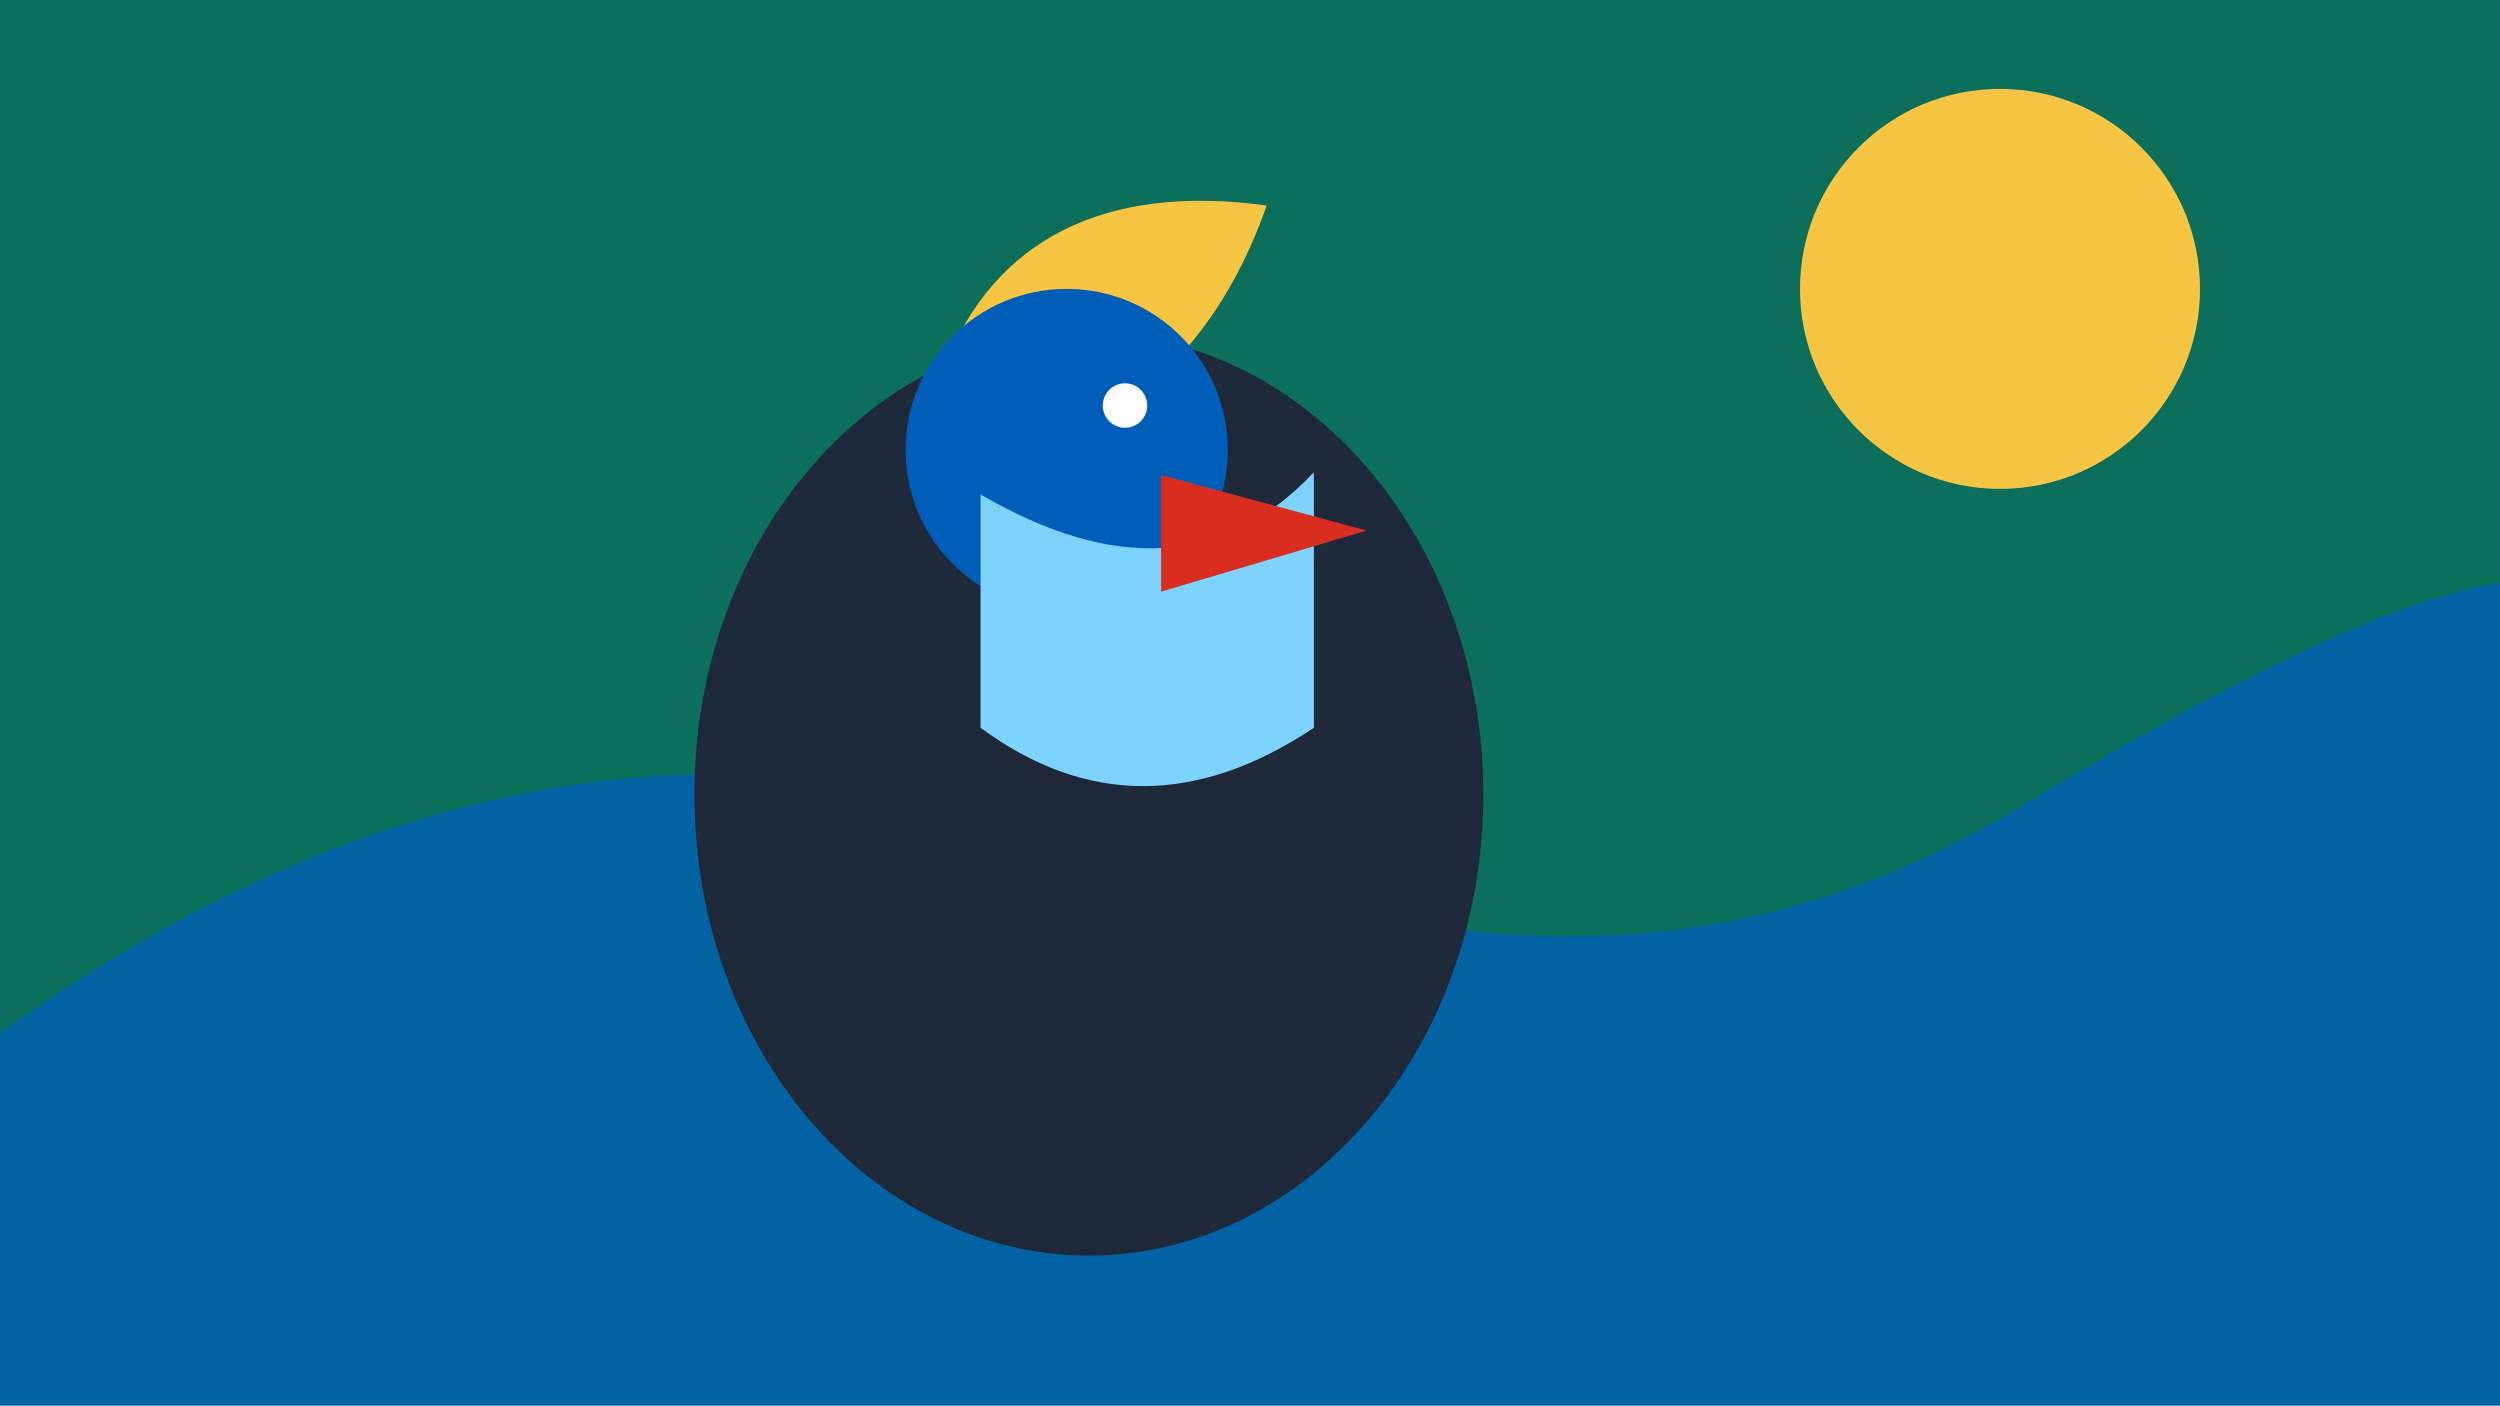
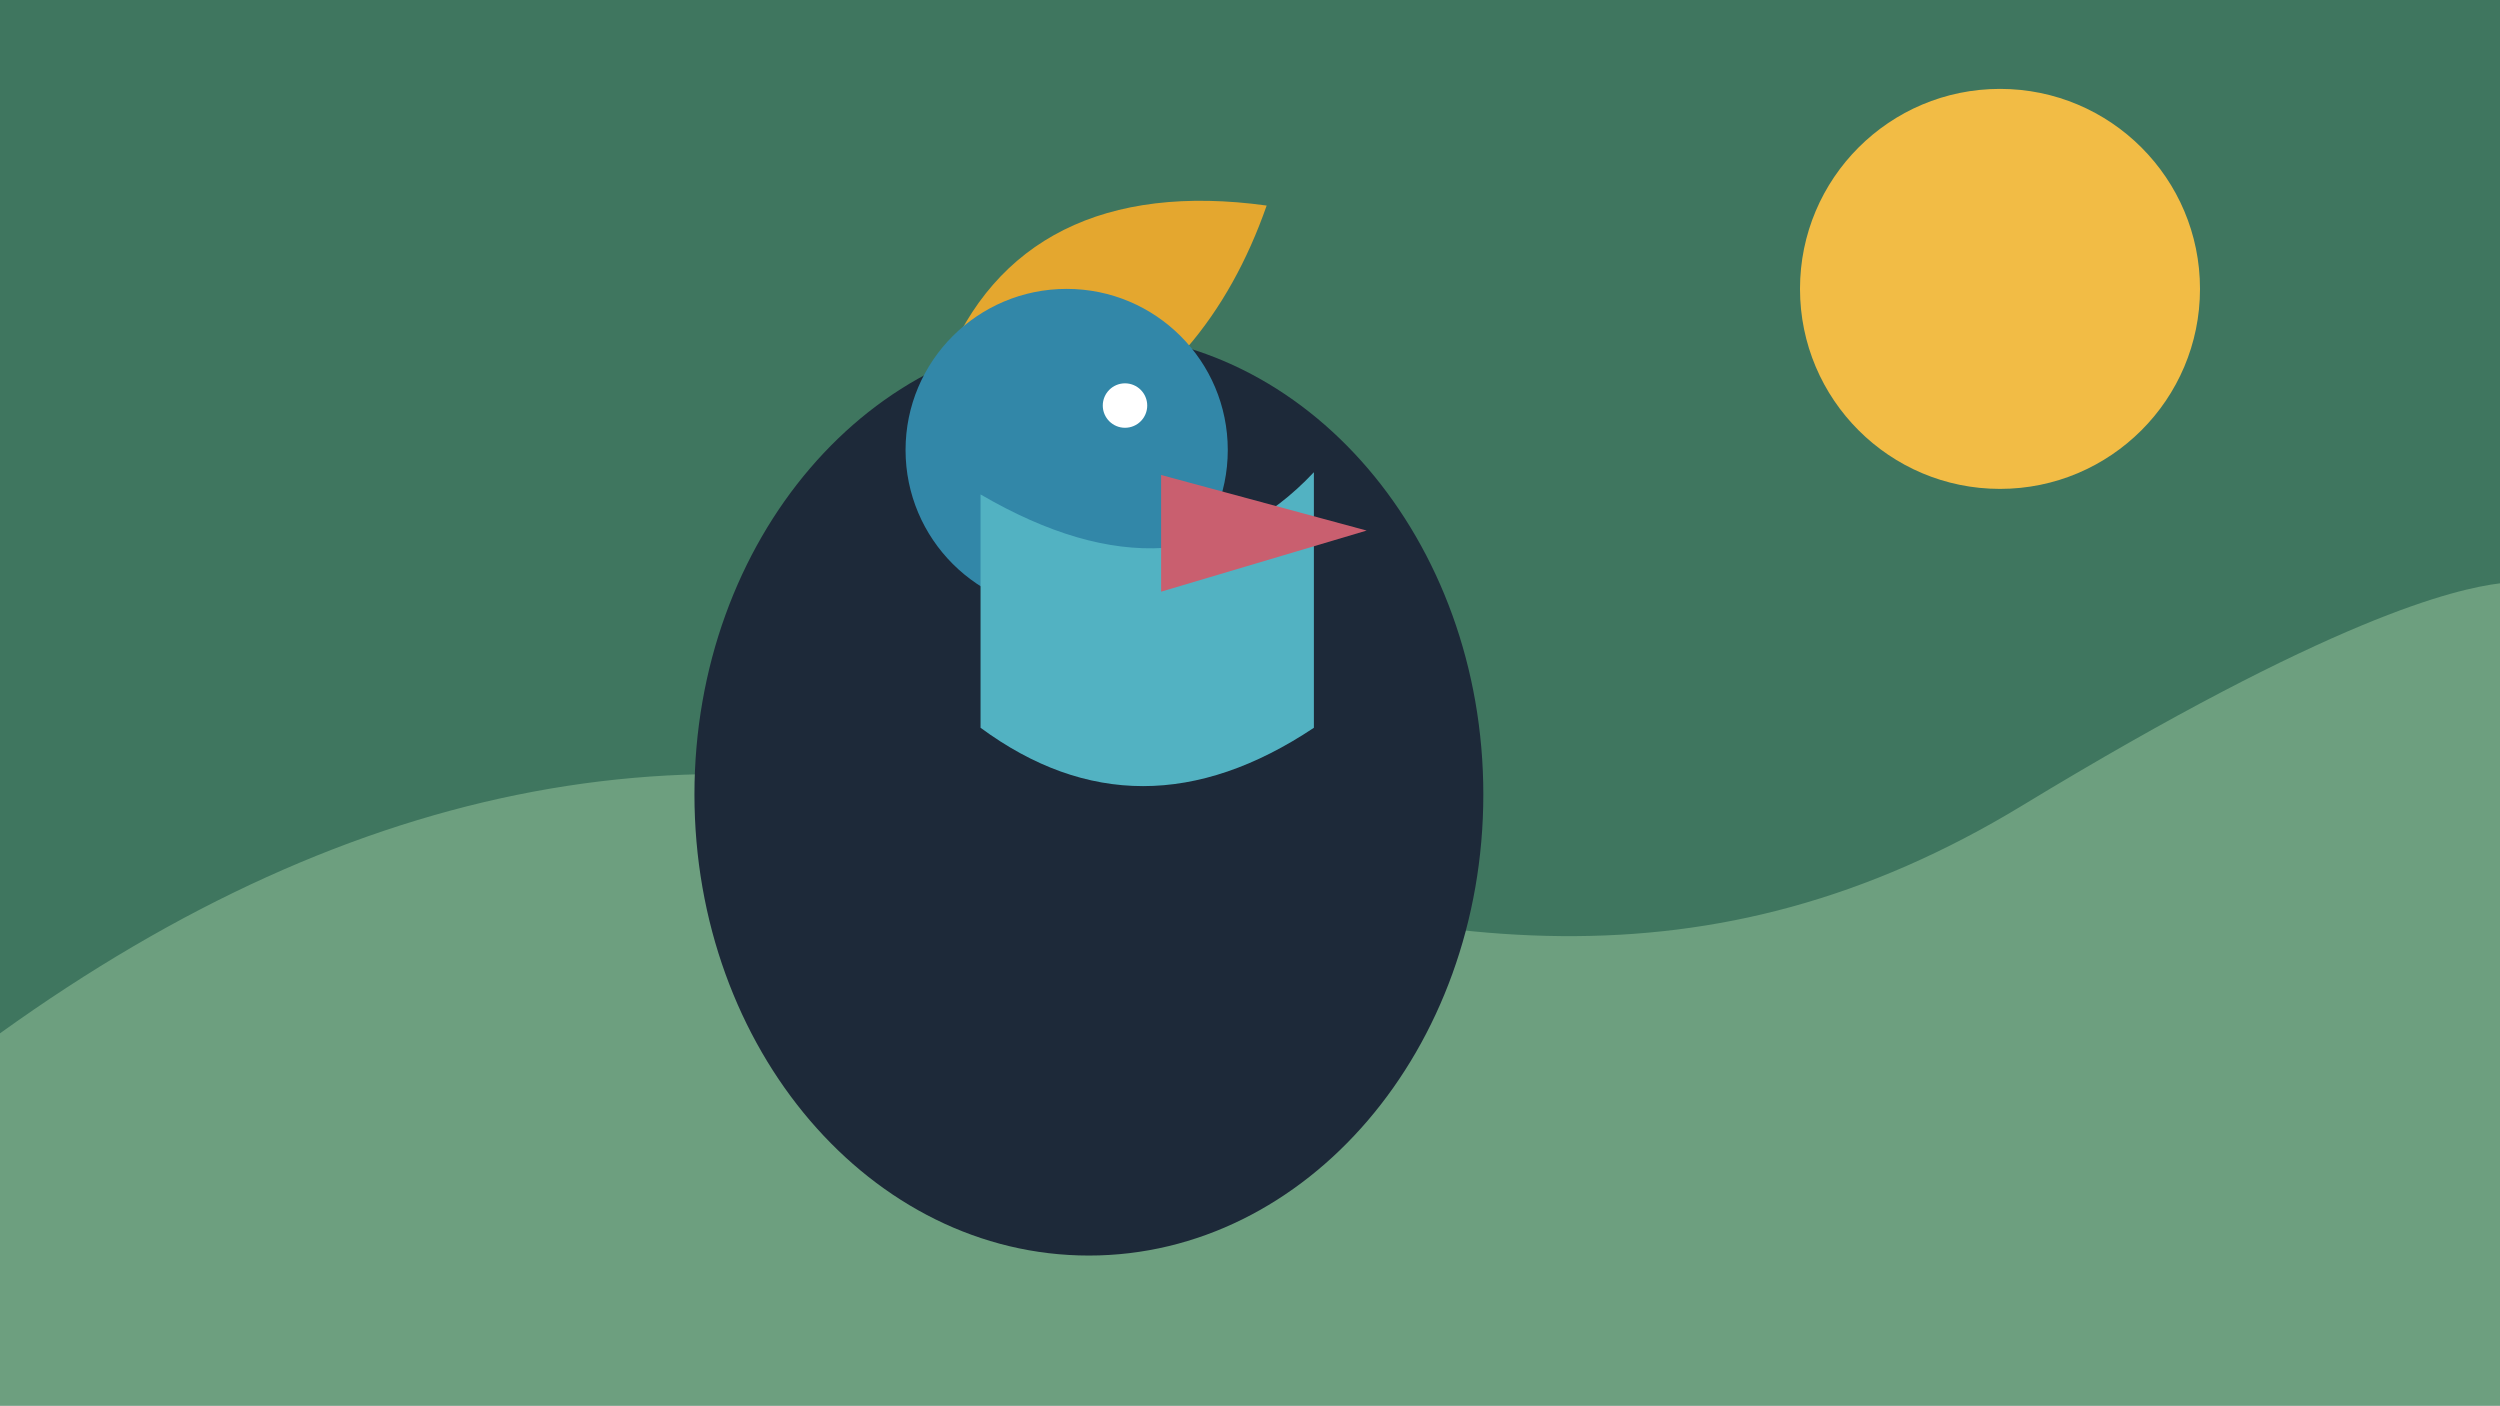
<svg xmlns="http://www.w3.org/2000/svg" viewBox="0 0 900 506" role="img" aria-labelledby="title">
-   <rect width="900" height="506" fill="#0B6F5C" />
-   <circle cx="720" cy="104" r="72" fill="#F6C643" />
-   <path d="M0 372c128-92 256-116 384-72s232 58 344-10 156-78 172-80v296H0z" fill="#005EB8" opacity=".75" />
+   <rect width="900" height="506" fill="#3F765F" />
+   <circle cx="720" cy="104" r="72" fill="#F2BC45" />
+   <path d="M0 372c128-92 256-116 384-72s232 58 344-10 156-78 172-80v296H0z" fill="#77A886" opacity=".82" />
  <ellipse cx="392" cy="286" rx="142" ry="166" fill="#1D2939" />
-   <path d="M340 132c18-46 58-66 116-58-14 40-38 68-72 84z" fill="#F6C643" />
-   <circle cx="384" cy="162" r="58" fill="#005EB8" />
-   <path d="M353 178c48 28 88 26 120-8v92c-42 28-82 28-120 0z" fill="#7DD3FC" />
+   <path d="M340 132c18-46 58-66 116-58-14 40-38 68-72 84z" fill="#E4A72F" />
+   <circle cx="384" cy="162" r="58" fill="#3287A8" />
+   <path d="M353 178c48 28 88 26 120-8v92c-42 28-82 28-120 0z" fill="#52B2C2" />
  <circle cx="405" cy="146" r="8" fill="#FFFFFF" />
-   <path d="M418 171l74 20-74 22z" fill="#D92D20" />
+   <path d="M418 171l74 20-74 22z" fill="#C95F6F" />
</svg>
